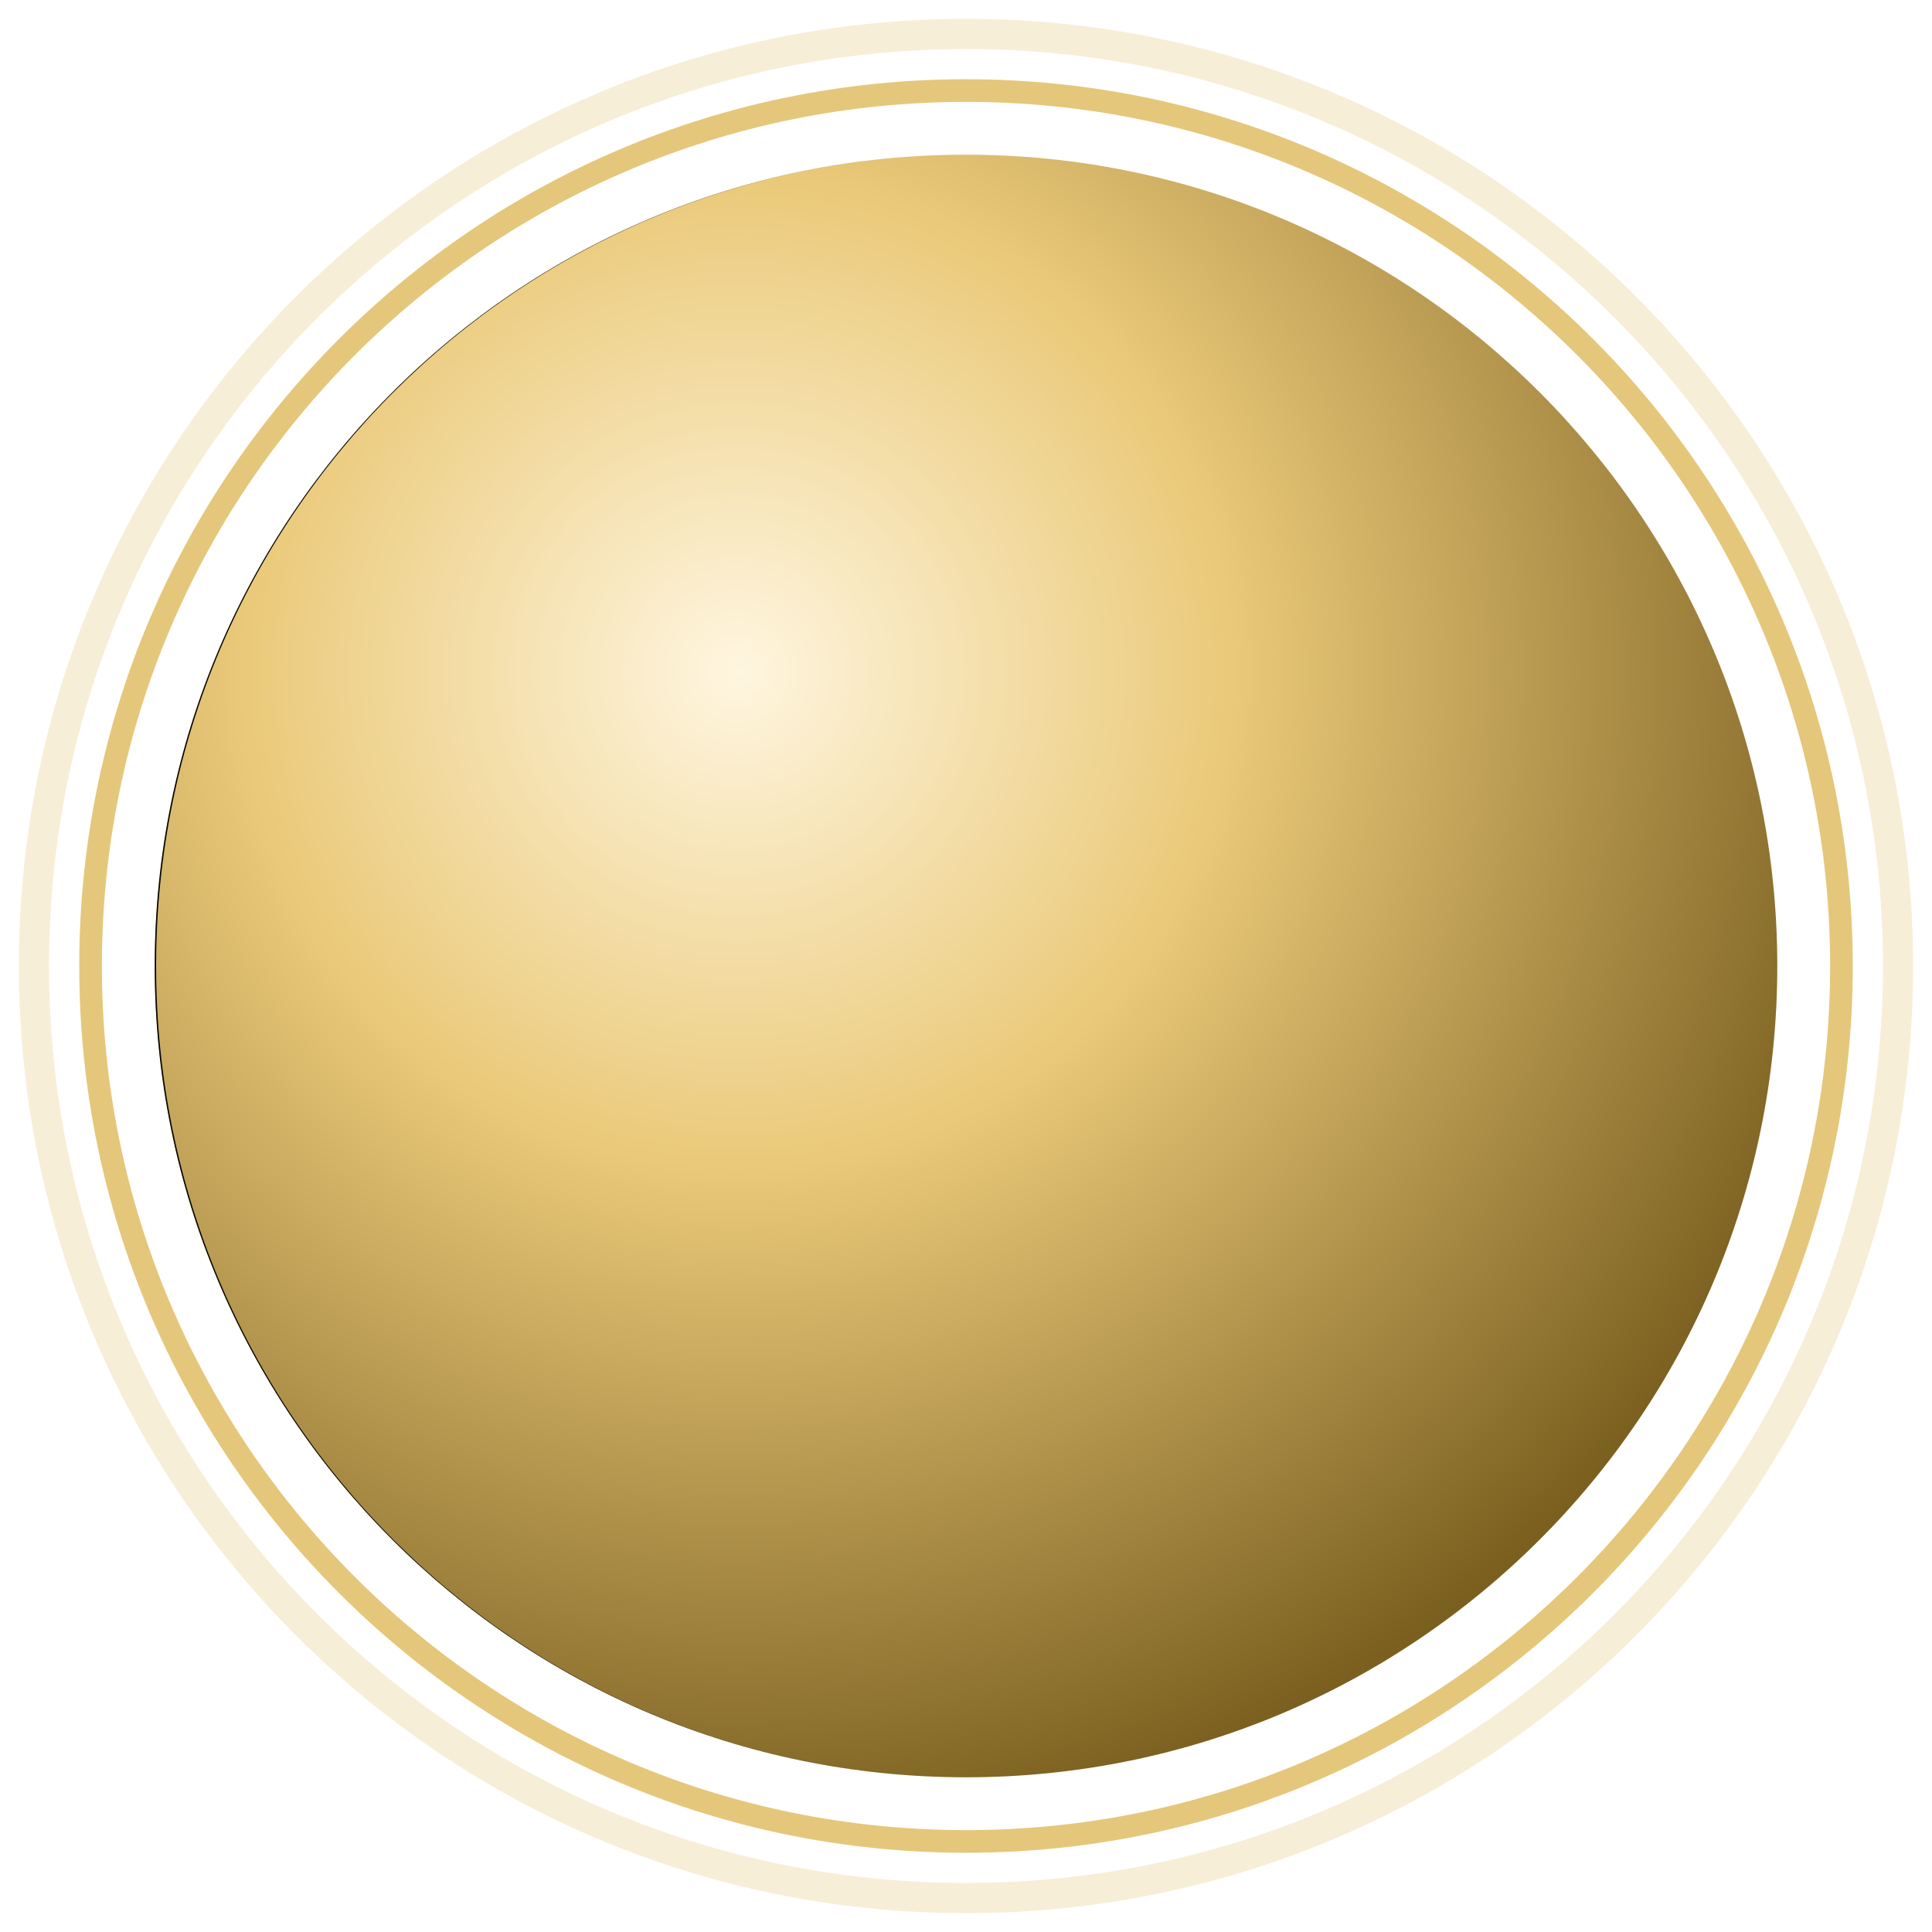
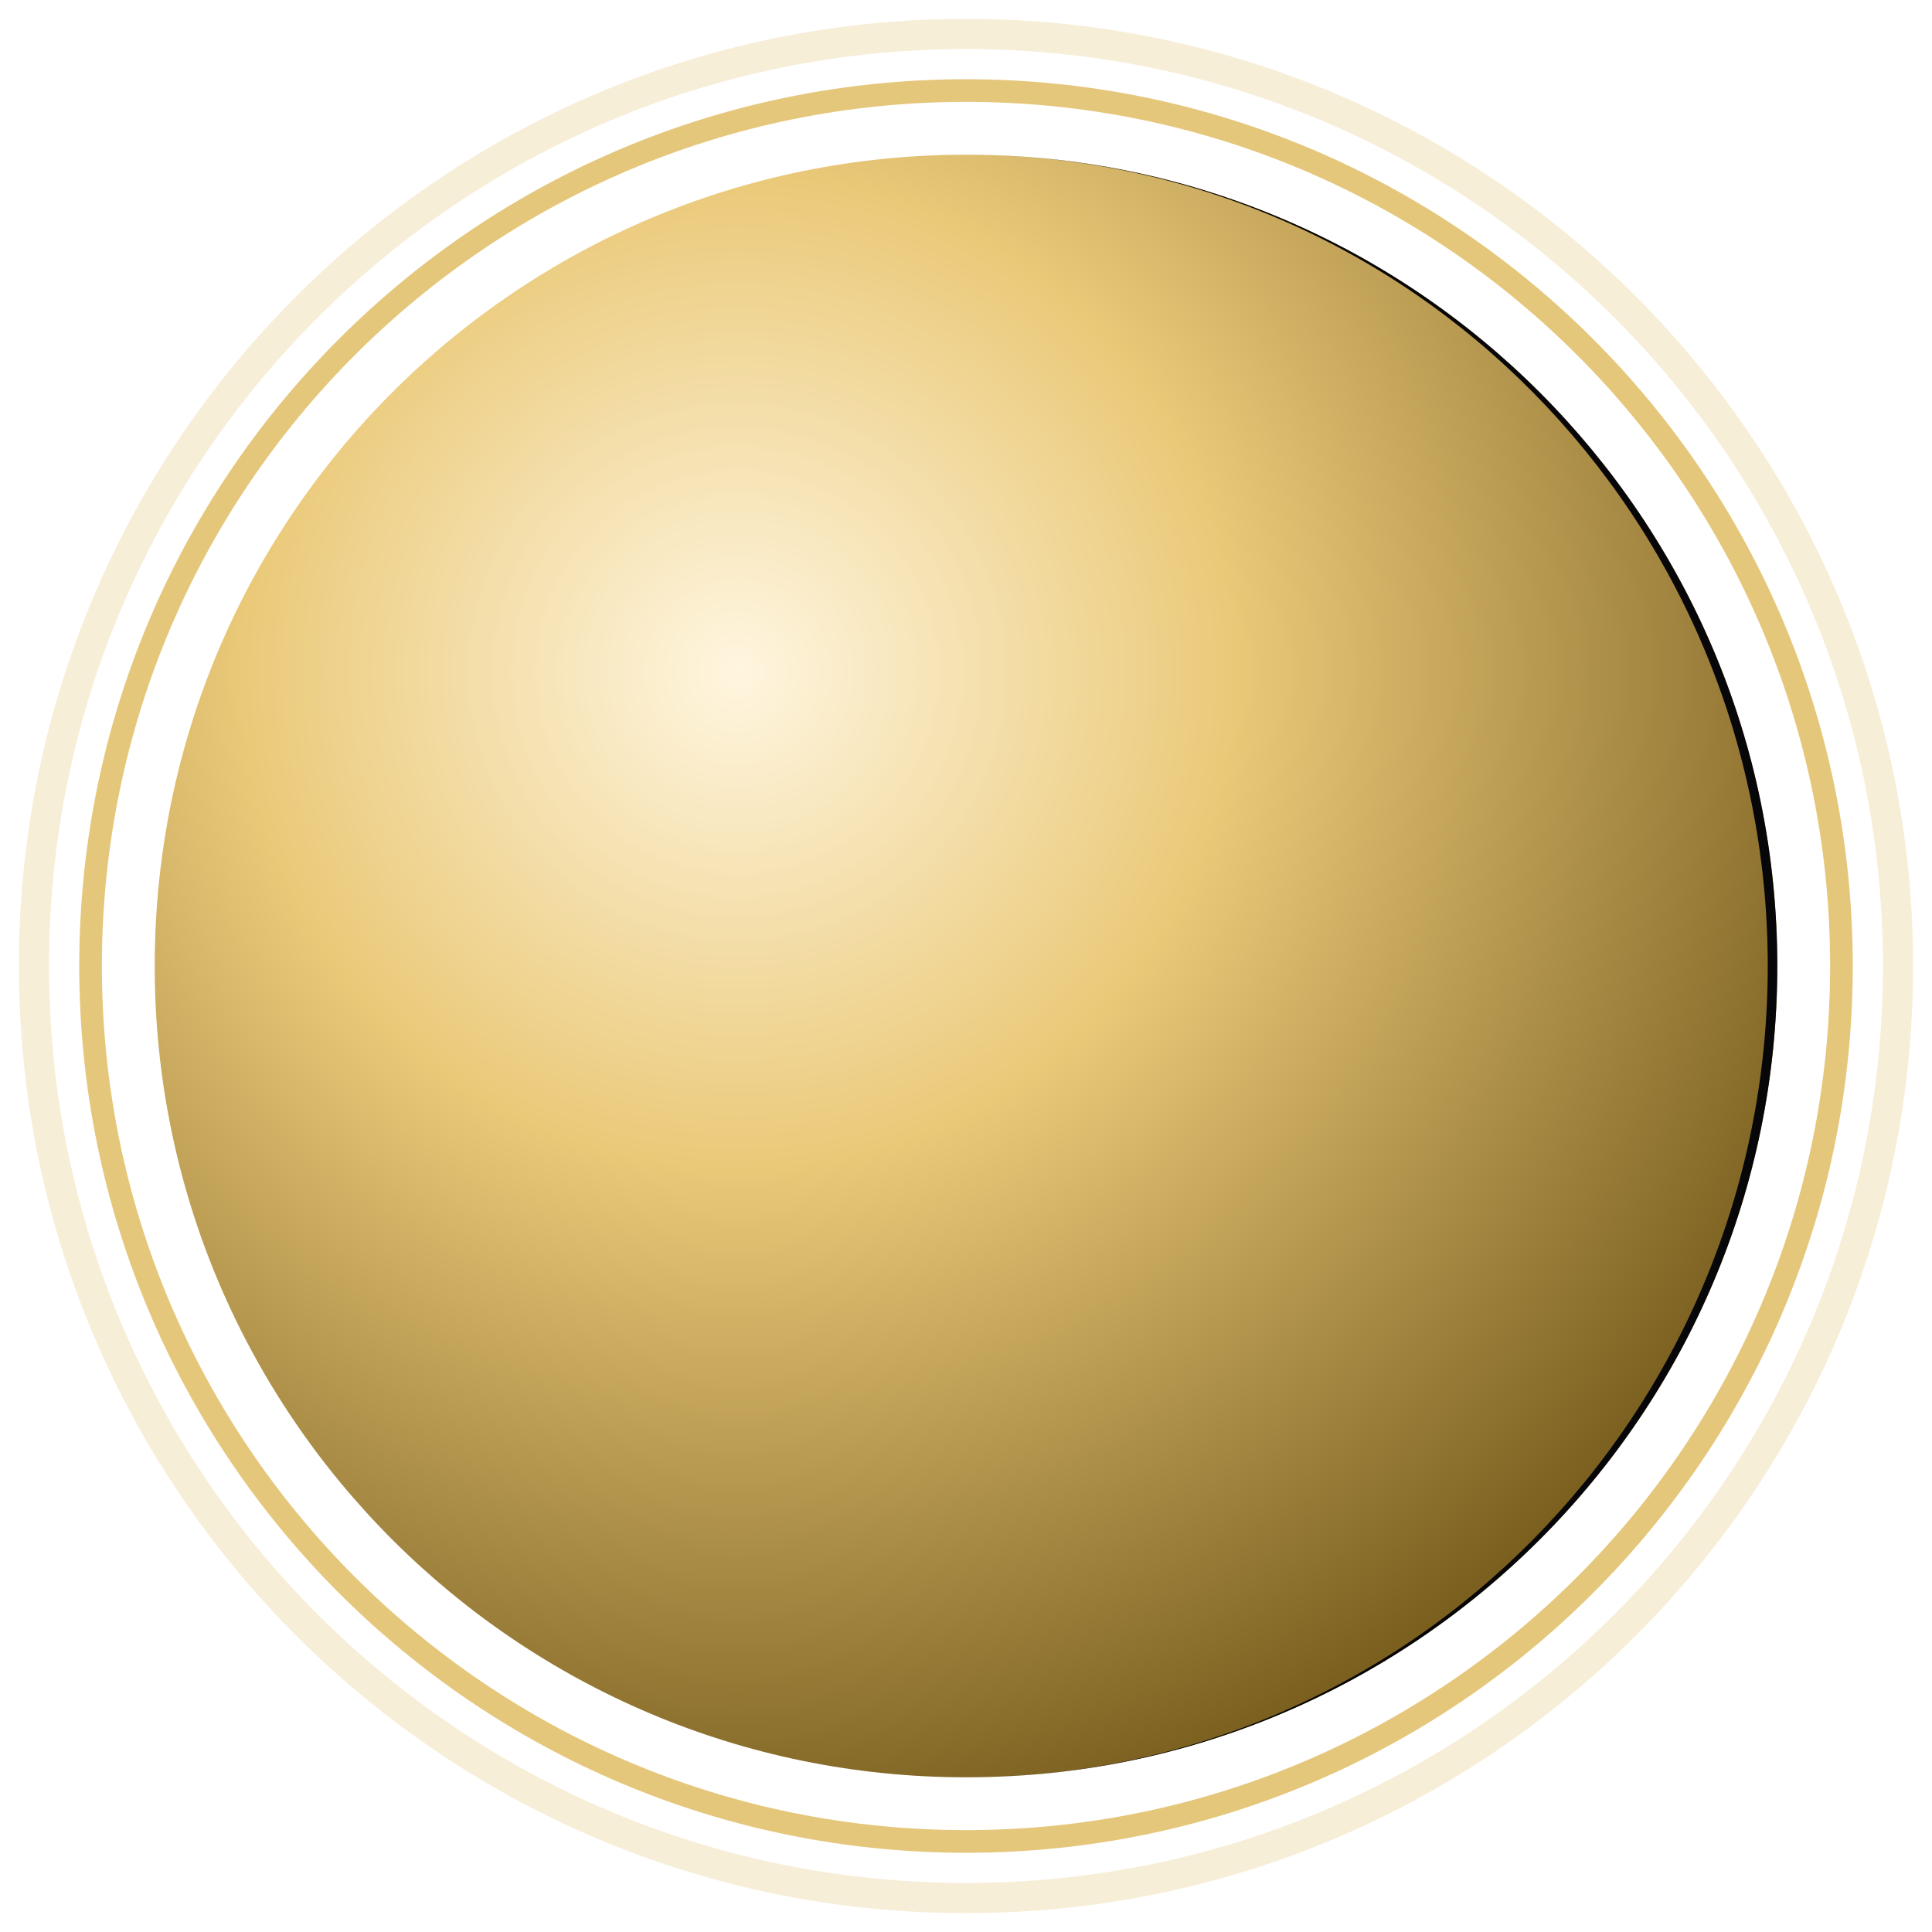
<svg xmlns="http://www.w3.org/2000/svg" viewBox="0 0 512 512" width="512" height="512">
  <defs>
    <radialGradient id="moonGold" cx="36%" cy="32%" r="72%">
      <stop offset="0%" stop-color="#FFF6E0" />
      <stop offset="42%" stop-color="#EAC979" />
      <stop offset="100%" stop-color="#7A5F1F" />
    </radialGradient>
  </defs>
  <circle cx="256" cy="256" r="215" fill="url(#moonGold)" />
-   <path d="M 256 41 A 215 215 0 0 0 256 471 A 214.629 215 0 0 1 256 41 Z" fill="#070608" fill-opacity="1.0" />
+   <path d="M 256 41 A 215 215 0 0 1 256 471 A 212.473 215 0 0 0 256 41 Z" fill="#070608" fill-opacity="1.0" />
  <circle cx="256" cy="256" r="247" fill="none" stroke="#E5C77B" stroke-opacity="0.3" stroke-width="8.0" />
  <circle cx="256" cy="256" r="232" fill="none" stroke="#E5C77B" stroke-opacity="1.0" stroke-width="6.0" />
</svg>
